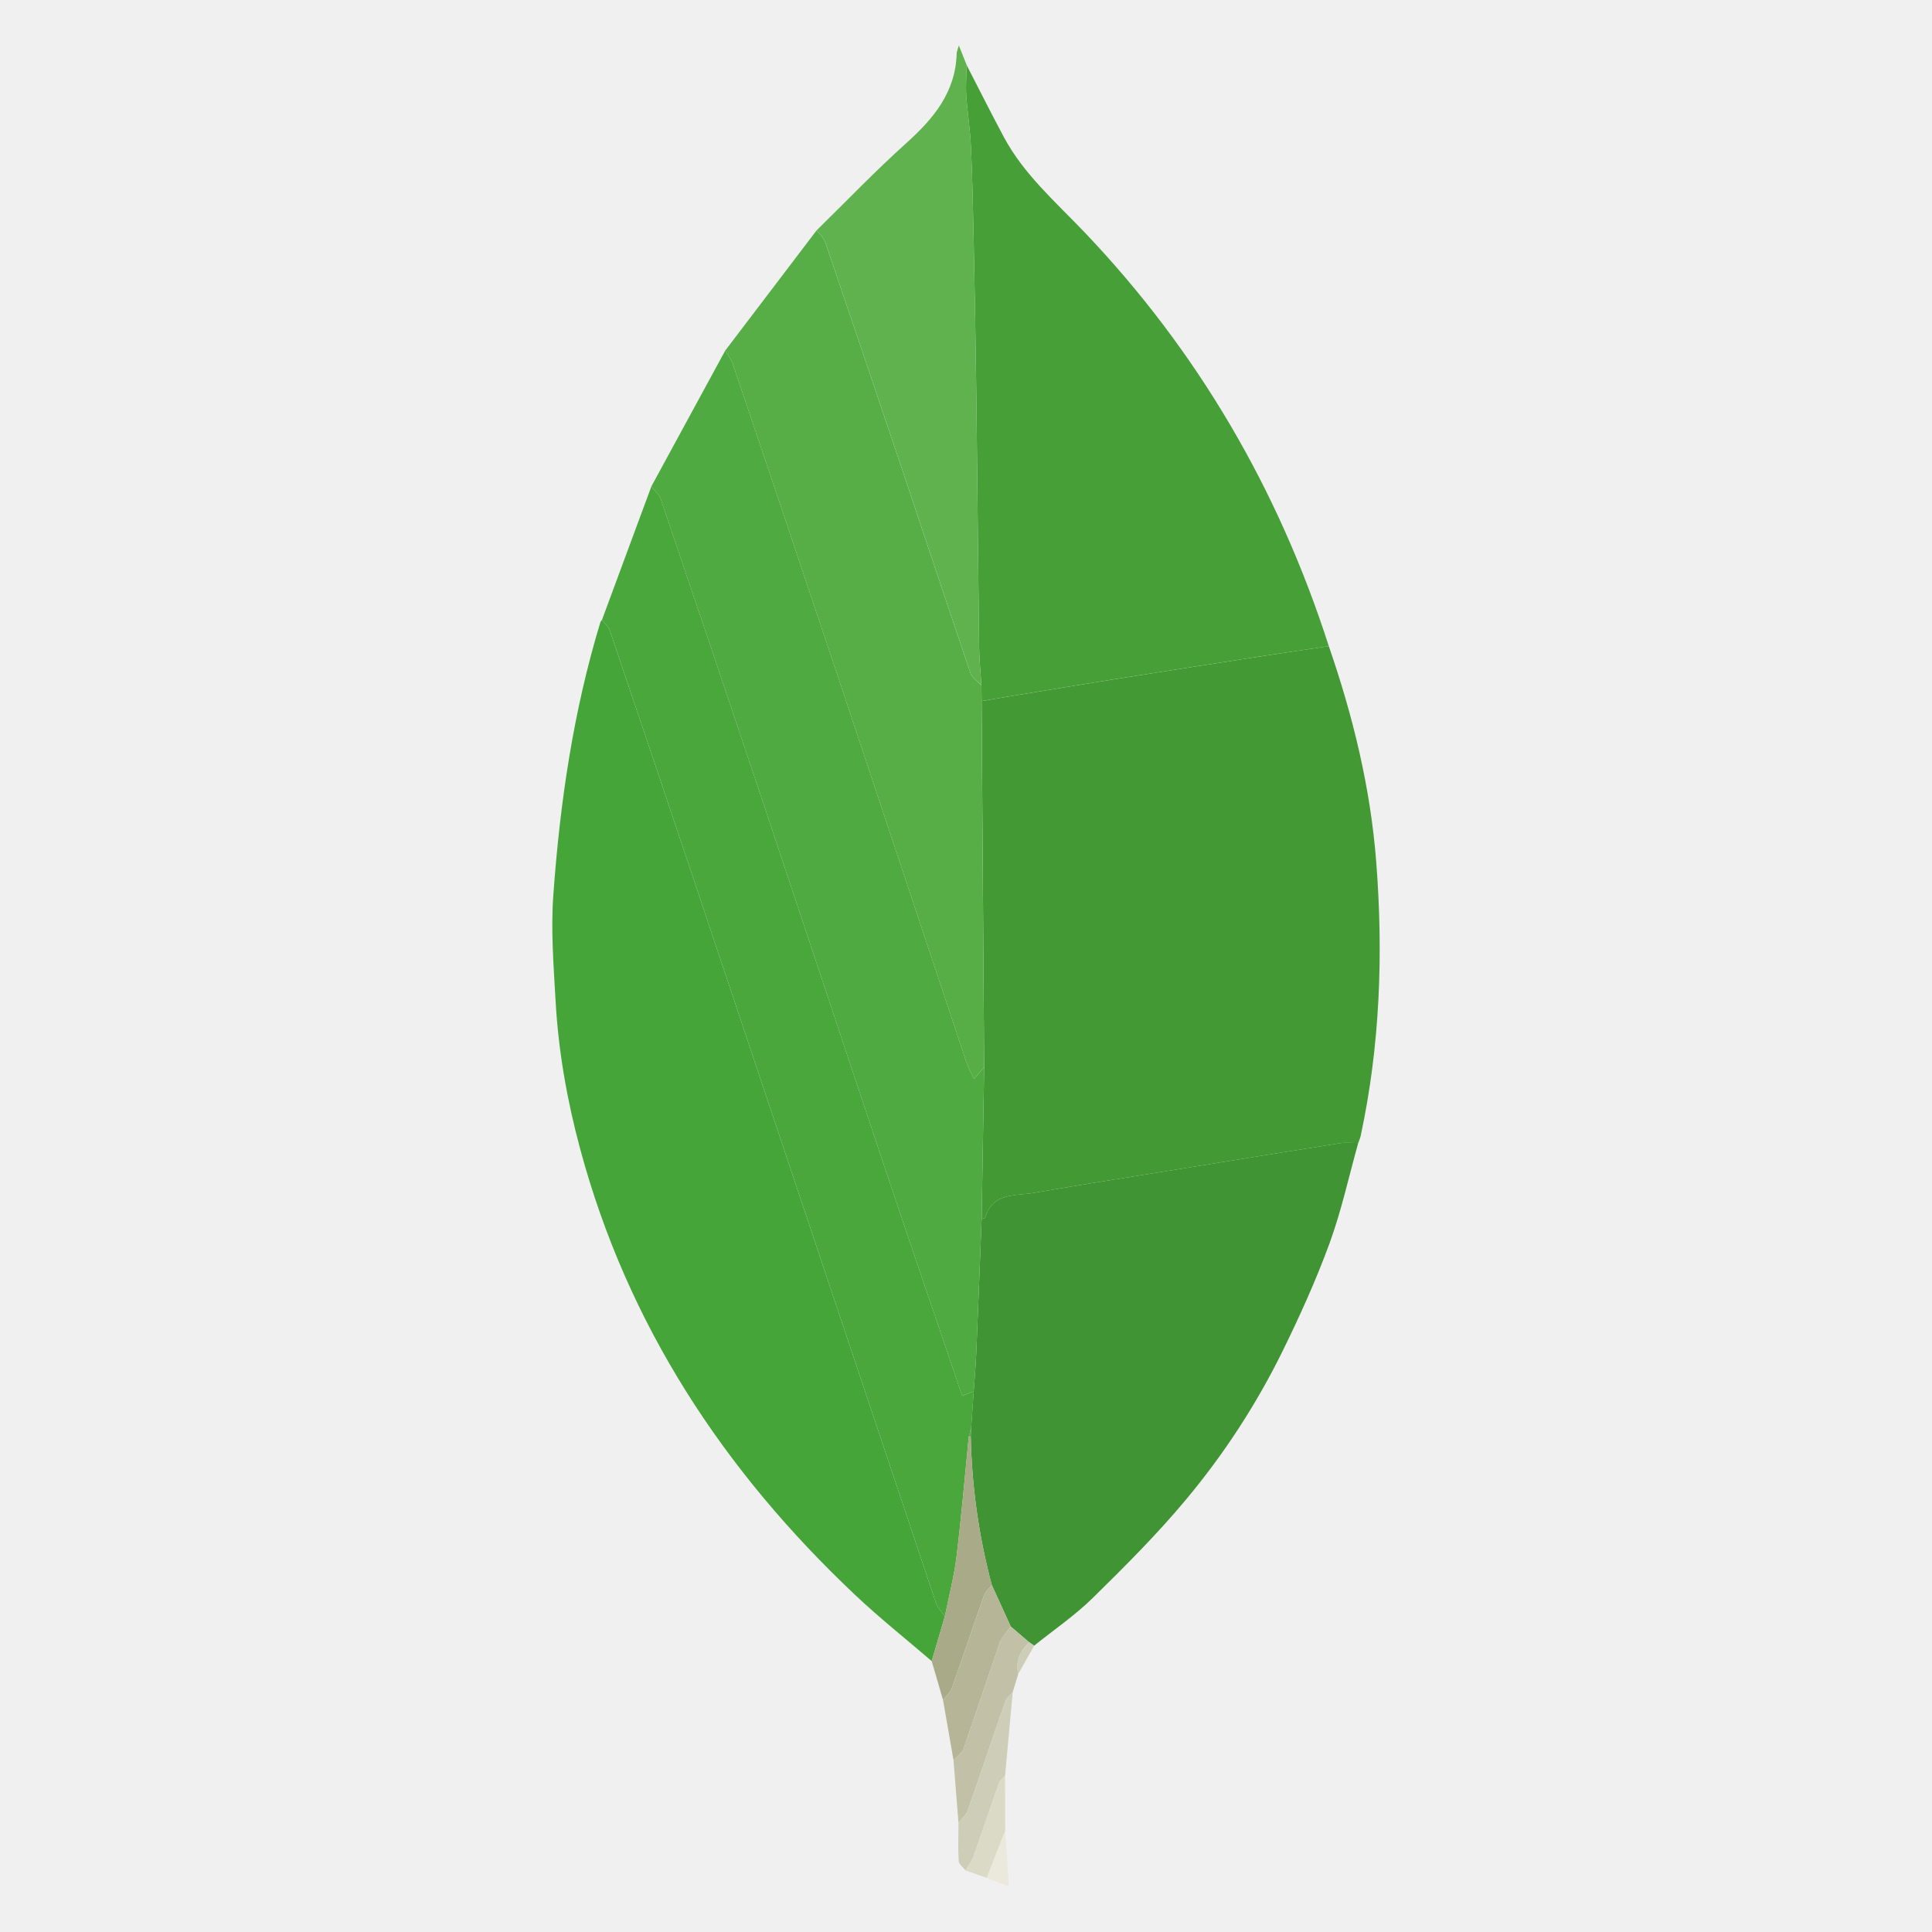
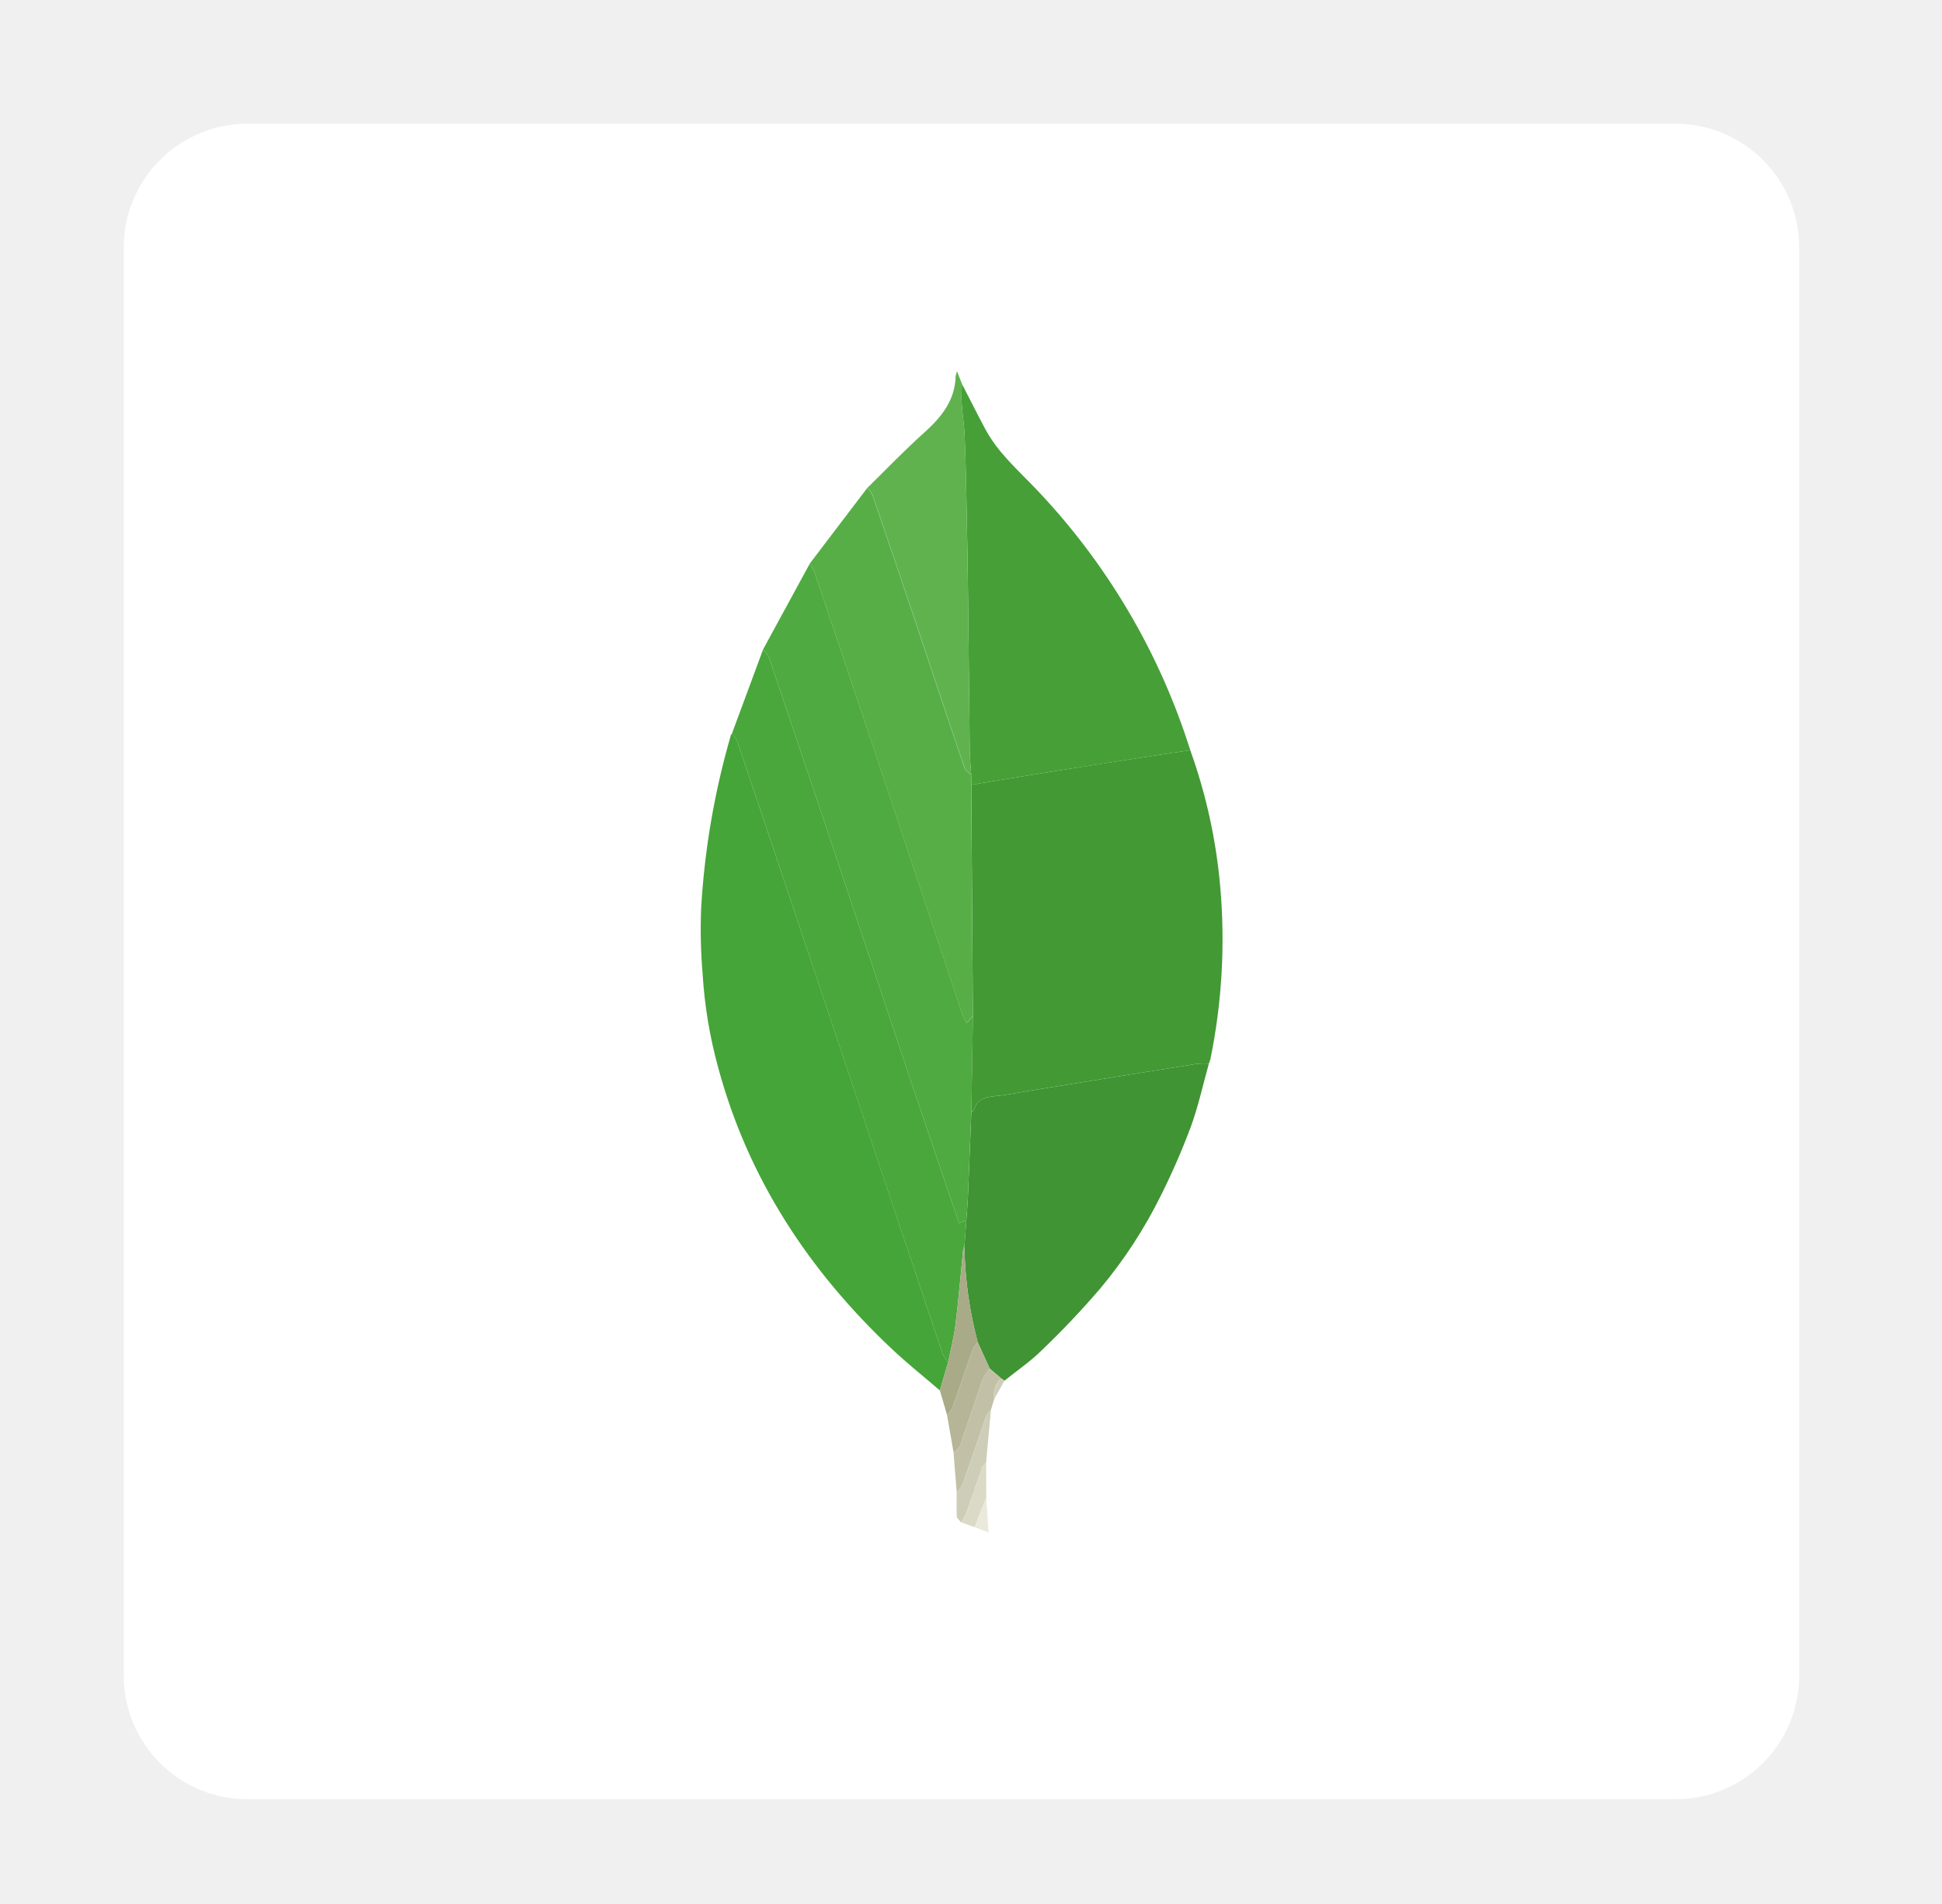
- <svg xmlns="http://www.w3.org/2000/svg" viewBox="0 0 128 128">
-   <path fill-rule="evenodd" clip-rule="evenodd" fill="#439934" d="M88.038 42.812c1.605 4.643 2.761 9.383 3.141 14.296.472 6.095.256 12.147-1.029 18.142-.035.165-.109.32-.164.48-.403.001-.814-.049-1.208.012-3.329.523-6.655 1.065-9.981 1.604-3.438.557-6.881 1.092-10.313 1.687-1.216.21-2.721-.041-3.212 1.641-.014.046-.154.054-.235.08l.166-10.051-.169-24.252 1.602-.275c2.62-.429 5.24-.864 7.862-1.281 3.129-.497 6.261-.98 9.392-1.465 1.381-.215 2.764-.412 4.148-.618z" />
-   <path fill-rule="evenodd" clip-rule="evenodd" fill="#45A538" d="M61.729 110.054c-1.69-1.453-3.439-2.842-5.059-4.37-8.717-8.222-15.093-17.899-18.233-29.566-.865-3.211-1.442-6.474-1.627-9.792-.13-2.322-.318-4.665-.154-6.975.437-6.144 1.325-12.229 3.127-18.147l.099-.138c.175.233.427.439.516.702 1.759 5.18 3.505 10.364 5.242 15.551 5.458 16.3 10.909 32.604 16.376 48.9.107.318.384.579.583.866l-.87 2.969z" />
-   <path fill-rule="evenodd" clip-rule="evenodd" fill="#46A037" d="M88.038 42.812c-1.384.206-2.768.403-4.149.616-3.131.485-6.263.968-9.392 1.465-2.622.417-5.242.852-7.862 1.281l-1.602.275-.012-1.045c-.053-.859-.144-1.717-.154-2.576-.069-5.478-.112-10.956-.18-16.434-.042-3.429-.105-6.857-.175-10.285-.043-2.13-.089-4.261-.185-6.388-.052-1.143-.236-2.28-.311-3.423-.042-.657.016-1.319.029-1.979.817 1.583 1.616 3.178 2.456 4.749 1.327 2.484 3.441 4.314 5.344 6.311 7.523 7.892 12.864 17.068 16.193 27.433z" />
-   <path fill-rule="evenodd" clip-rule="evenodd" fill="#409433" d="M65.036 80.753c.081-.026.222-.034.235-.08.491-1.682 1.996-1.431 3.212-1.641 3.432-.594 6.875-1.13 10.313-1.687 3.326-.539 6.652-1.081 9.981-1.604.394-.062.805-.011 1.208-.012-.622 2.22-1.112 4.488-1.901 6.647-.896 2.449-1.98 4.839-3.131 7.182a49.142 49.142 0 01-6.353 9.763c-1.919 2.308-4.058 4.441-6.202 6.548-1.185 1.165-2.582 2.114-3.882 3.161l-.337-.23-1.214-1.038-1.256-2.753a41.402 41.402 0 01-1.394-9.838l.023-.561.171-2.426c.057-.828.133-1.655.168-2.485.129-2.982.241-5.964.359-8.946z" />
-   <path fill-rule="evenodd" clip-rule="evenodd" fill="#4FAA41" d="M65.036 80.753c-.118 2.982-.23 5.964-.357 8.947-.035.83-.111 1.657-.168 2.485l-.765.289c-1.699-5.002-3.399-9.951-5.062-14.913-2.75-8.209-5.467-16.431-8.213-24.642a4498.887 4498.887 0 00-6.7-19.867c-.105-.31-.407-.552-.617-.826l4.896-9.002c.168.292.39.565.496.879a6167.476 6167.476 0 016.768 20.118c2.916 8.73 5.814 17.467 8.728 26.198.116.349.308.671.491 1.062l.67-.78-.167 10.052z" />
-   <path fill-rule="evenodd" clip-rule="evenodd" fill="#4AA73C" d="M43.155 32.227c.21.274.511.516.617.826a4498.887 4498.887 0 016.7 19.867c2.746 8.211 5.463 16.433 8.213 24.642 1.662 4.961 3.362 9.911 5.062 14.913l.765-.289-.171 2.426-.155.559c-.266 2.656-.49 5.318-.814 7.968-.163 1.328-.509 2.632-.772 3.947-.198-.287-.476-.548-.583-.866-5.467-16.297-10.918-32.6-16.376-48.9a3888.972 3888.972 0 00-5.242-15.551c-.089-.263-.34-.469-.516-.702l3.272-8.84z" />
-   <path fill-rule="evenodd" clip-rule="evenodd" fill="#57AE47" d="M65.202 70.702l-.67.78c-.183-.391-.375-.714-.491-1.062-2.913-8.731-5.812-17.468-8.728-26.198a6167.476 6167.476 0 00-6.768-20.118c-.105-.314-.327-.588-.496-.879l6.055-7.965c.191.255.463.482.562.769 1.681 4.921 3.347 9.848 5.003 14.778 1.547 4.604 3.071 9.215 4.636 13.813.105.308.47.526.714.786l.012 1.045c.058 8.082.115 16.167.171 24.251z" />
-   <path fill-rule="evenodd" clip-rule="evenodd" fill="#60B24F" d="M65.021 45.404c-.244-.26-.609-.478-.714-.786-1.565-4.598-3.089-9.209-4.636-13.813-1.656-4.93-3.322-9.856-5.003-14.778-.099-.287-.371-.514-.562-.769 1.969-1.928 3.877-3.925 5.925-5.764 1.821-1.634 3.285-3.386 3.352-5.968.003-.107.059-.214.145-.514l.519 1.306c-.013.661-.072 1.322-.029 1.979.075 1.143.259 2.28.311 3.423.096 2.127.142 4.258.185 6.388.069 3.428.132 6.856.175 10.285.067 5.478.111 10.956.18 16.434.008.861.098 1.718.152 2.577z" />
-   <path fill-rule="evenodd" clip-rule="evenodd" fill="#A9AA88" d="M62.598 107.085c.263-1.315.609-2.62.772-3.947.325-2.649.548-5.312.814-7.968l.066-.01.066.011a41.402 41.402 0 001.394 9.838c-.176.232-.425.439-.518.701-.727 2.05-1.412 4.116-2.143 6.166-.1.28-.378.498-.574.744l-.747-2.566.87-2.969z" />
-   <path fill-rule="evenodd" clip-rule="evenodd" fill="#B6B598" d="M62.476 112.621c.196-.246.475-.464.574-.744.731-2.05 1.417-4.115 2.143-6.166.093-.262.341-.469.518-.701l1.255 2.754c-.248.352-.59.669-.728 1.061l-2.404 7.059c-.099.283-.437.483-.663.722l-.695-3.985z" />
-   <path fill-rule="evenodd" clip-rule="evenodd" fill="#C2C1A7" d="M63.171 116.605c.227-.238.564-.439.663-.722l2.404-7.059c.137-.391.48-.709.728-1.061l1.215 1.037c-.587.58-.913 1.25-.717 2.097l-.369 1.208c-.168.207-.411.387-.494.624-.839 2.403-1.64 4.819-2.485 7.222-.107.305-.404.544-.614.812-.109-1.387-.22-2.771-.331-4.158z" />
-   <path fill-rule="evenodd" clip-rule="evenodd" fill="#CECDB7" d="M63.503 120.763c.209-.269.506-.508.614-.812.845-2.402 1.646-4.818 2.485-7.222.083-.236.325-.417.494-.624l-.509 5.545c-.136.157-.333.294-.398.477-.575 1.614-1.117 3.24-1.694 4.854-.119.333-.347.627-.525.938-.158-.207-.441-.407-.454-.623-.051-.841-.016-1.688-.013-2.533z" />
-   <path fill-rule="evenodd" clip-rule="evenodd" fill="#DBDAC7" d="M63.969 123.919c.178-.312.406-.606.525-.938.578-1.613 1.119-3.239 1.694-4.854.065-.183.263-.319.398-.477l.012 3.64-1.218 3.124-1.411-.495z" />
-   <path fill-rule="evenodd" clip-rule="evenodd" fill="#EBE9DC" d="M65.38 124.415l1.218-3.124.251 3.696-1.469-.572z" />
-   <path fill-rule="evenodd" clip-rule="evenodd" fill="#CECDB7" d="M67.464 110.898c-.196-.847.129-1.518.717-2.097l.337.23-1.054 1.867z" />
-   <path fill-rule="evenodd" clip-rule="evenodd" fill="#4FAA41" d="M64.316 95.172l-.066-.011-.066.01.155-.559-.023.56z" />
+ <svg xmlns="http://www.w3.org/2000/svg" width="204" height="200" viewBox="0 0 204 200">
+   <g id="MongoDB" transform="translate(15158 9826)">
+     <rect id="Rectangle_169" data-name="Rectangle 169" width="204" height="200" rx="11" transform="translate(-15158 -9826)" fill="none" />
+     <rect id="Rectangle_170" data-name="Rectangle 170" width="176" height="176" rx="13" transform="translate(-15145 -9813)" fill="#fff" />
+     <g id="MongoDB-2" data-name="MongoDB" transform="translate(-15121 -9790)">
+       <path id="Path_23" data-name="Path 23" d="M88.038,42.812a57.166,57.166,0,0,1,3.141,14.3A62.872,62.872,0,0,1,90.15,75.25a4.18,4.18,0,0,1-.164.48,8.107,8.107,0,0,0-1.208.012c-3.329.523-6.655,1.065-9.981,1.6-3.438.557-6.881,1.092-10.313,1.687-1.216.21-2.721-.041-3.212,1.641-.014.046-.154.054-.235.08L65.2,70.7l-.169-24.252,1.6-.275c2.62-.429,5.24-.864,7.862-1.281q4.693-.746,9.392-1.465c1.381-.215,2.764-.412,4.148-.618Z" fill="#439934" fill-rule="evenodd" />
+       <path id="Path_24" data-name="Path 24" d="M61.729,110.054c-1.69-1.453-3.439-2.842-5.059-4.37-8.717-8.222-15.093-17.9-18.233-29.566a47.843,47.843,0,0,1-1.627-9.792,55.3,55.3,0,0,1-.154-6.975A81.955,81.955,0,0,1,39.783,41.2l.1-.138a2.921,2.921,0,0,1,.516.7q2.638,7.77,5.242,15.551,8.187,24.45,16.376,48.9a3.9,3.9,0,0,0,.583.866l-.87,2.969Z" fill="#45a538" fill-rule="evenodd" />
+       <path id="Path_25" data-name="Path 25" d="M88.038,42.812c-1.384.206-2.768.4-4.149.616q-4.7.728-9.392,1.465c-2.622.417-5.242.852-7.862,1.281l-1.6.275L65.021,45.4c-.053-.859-.144-1.717-.154-2.576-.069-5.478-.112-10.956-.18-16.434q-.063-5.143-.175-10.285c-.043-2.13-.089-4.261-.185-6.388-.052-1.143-.236-2.28-.311-3.423-.042-.657.016-1.319.029-1.979C64.862,5.9,65.661,7.5,66.5,9.068c1.327,2.484,3.441,4.314,5.344,6.311A70.388,70.388,0,0,1,88.038,42.812Z" fill="#46a037" fill-rule="evenodd" />
+       <path id="Path_26" data-name="Path 26" d="M65.036,80.753c.081-.026.222-.034.235-.08.491-1.682,2-1.431,3.212-1.641,3.432-.594,6.875-1.13,10.313-1.687,3.326-.539,6.652-1.081,9.981-1.6a7.975,7.975,0,0,1,1.208-.012c-.622,2.22-1.112,4.488-1.9,6.647a74.16,74.16,0,0,1-3.131,7.182A49.142,49.142,0,0,1,78.6,99.321a89.964,89.964,0,0,1-6.2,6.548c-1.185,1.165-2.582,2.114-3.882,3.161l-.337-.23-1.214-1.038-1.256-2.753a41.4,41.4,0,0,1-1.394-9.838l.023-.561.171-2.426c.057-.828.133-1.655.168-2.485.129-2.982.241-5.964.359-8.946Z" fill="#409433" fill-rule="evenodd" />
+       <path id="Path_27" data-name="Path 27" d="M65.036,80.753c-.118,2.982-.23,5.964-.357,8.947-.035.83-.111,1.657-.168,2.485l-.765.289c-1.7-5-3.4-9.951-5.062-14.913-2.75-8.209-5.467-16.431-8.213-24.642q-3.328-9.941-6.7-19.867a3.356,3.356,0,0,0-.617-.826l4.9-9a5.251,5.251,0,0,1,.5.879q3.4,10.053,6.768,20.118,4.374,13.095,8.728,26.2a10.554,10.554,0,0,0,.491,1.062l.67-.78-.167,10.052Z" fill="#4faa41" fill-rule="evenodd" />
+       <path id="Path_28" data-name="Path 28" d="M43.155,32.227a3.4,3.4,0,0,1,.617.826q3.373,9.926,6.7,19.867c2.746,8.211,5.463,16.433,8.213,24.642,1.662,4.961,3.362,9.911,5.062,14.913l.765-.289-.171,2.426-.155.559c-.266,2.656-.49,5.318-.814,7.968-.163,1.328-.509,2.632-.772,3.947a3.931,3.931,0,0,1-.583-.866q-8.2-24.446-16.376-48.9-2.6-7.781-5.242-15.551a2.9,2.9,0,0,0-.516-.7l3.272-8.84Z" fill="#4aa73c" fill-rule="evenodd" />
+       <path id="Path_29" data-name="Path 29" d="M65.2,70.7l-.67.78a10.657,10.657,0,0,1-.491-1.062q-4.37-13.1-8.728-26.2Q51.948,34.157,48.546,24.1a5.142,5.142,0,0,0-.5-.879L54.1,15.26a3.262,3.262,0,0,1,.562.769q2.521,7.381,5,14.778c1.547,4.6,3.071,9.215,4.636,13.813.105.308.47.526.714.786l.012,1.045Q65.118,58.574,65.2,70.7Z" fill="#57ae47" fill-rule="evenodd" />
+       <path id="Path_30" data-name="Path 30" d="M65.021,45.4c-.244-.26-.609-.478-.714-.786-1.565-4.6-3.089-9.209-4.636-13.813q-2.484-7.4-5-14.778a3.262,3.262,0,0,0-.562-.769c1.969-1.928,3.877-3.925,5.925-5.764,1.821-1.634,3.285-3.386,3.352-5.968a3.169,3.169,0,0,1,.145-.514l.519,1.306c-.013.661-.072,1.322-.029,1.979.075,1.143.259,2.28.311,3.423.1,2.127.142,4.258.185,6.388q.1,5.142.175,10.285c.067,5.478.111,10.956.18,16.434.008.861.1,1.718.152,2.577Z" fill="#60b24f" fill-rule="evenodd" />
+       <path id="Path_31" data-name="Path 31" d="M62.6,107.085c.263-1.315.609-2.62.772-3.947.325-2.649.548-5.312.814-7.968l.066-.01.066.011a41.4,41.4,0,0,0,1.394,9.838,3.008,3.008,0,0,0-.518.7c-.727,2.05-1.412,4.116-2.143,6.166a3.058,3.058,0,0,1-.574.744l-.747-2.566.87-2.969Z" fill="#a9aa88" fill-rule="evenodd" />
+       <path id="Path_32" data-name="Path 32" d="M62.476,112.621a3.033,3.033,0,0,0,.574-.744c.731-2.05,1.417-4.115,2.143-6.166a2.98,2.98,0,0,1,.518-.7l1.255,2.754a4.89,4.89,0,0,0-.728,1.061l-2.4,7.059c-.1.283-.437.483-.663.722l-.695-3.985Z" fill="#b6b598" fill-rule="evenodd" />
+       <path id="Path_33" data-name="Path 33" d="M63.171,116.605c.227-.238.564-.439.663-.722l2.4-7.059a4.879,4.879,0,0,1,.728-1.061l1.215,1.037a2.134,2.134,0,0,0-.717,2.1l-.369,1.208a2.49,2.49,0,0,0-.494.624c-.839,2.4-1.64,4.819-2.485,7.222a3.324,3.324,0,0,1-.614.812q-.164-2.081-.331-4.158Z" fill="#c2c1a7" fill-rule="evenodd" />
+       <path id="Path_34" data-name="Path 34" d="M63.5,120.763a3.415,3.415,0,0,0,.614-.812c.845-2.4,1.646-4.818,2.485-7.222a2.485,2.485,0,0,1,.494-.624l-.509,5.545c-.136.157-.333.294-.4.477-.575,1.614-1.117,3.24-1.694,4.854a6.2,6.2,0,0,1-.525.938c-.158-.207-.441-.407-.454-.623-.051-.841-.016-1.688-.013-2.533Z" fill="#cecdb7" fill-rule="evenodd" />
+       <path id="Path_35" data-name="Path 35" d="M63.969,123.919a6.3,6.3,0,0,0,.525-.938c.578-1.613,1.119-3.239,1.694-4.854.065-.183.263-.319.4-.477l.012,3.64-1.218,3.124-1.411-.5Z" fill="#dbdac7" fill-rule="evenodd" />
+       <path id="Path_36" data-name="Path 36" d="M65.38,124.415l1.218-3.124.251,3.7Z" fill="#ebe9dc" fill-rule="evenodd" />
+       <path id="Path_37" data-name="Path 37" d="M67.464,110.9a2.131,2.131,0,0,1,.717-2.1l.337.23Z" fill="#cecdb7" fill-rule="evenodd" />
+       <path id="Path_38" data-name="Path 38" d="M64.316,95.172l-.066-.011-.066.01.155-.559-.023.56Z" fill="#4faa41" fill-rule="evenodd" />
+     </g>
+   </g>
</svg>
